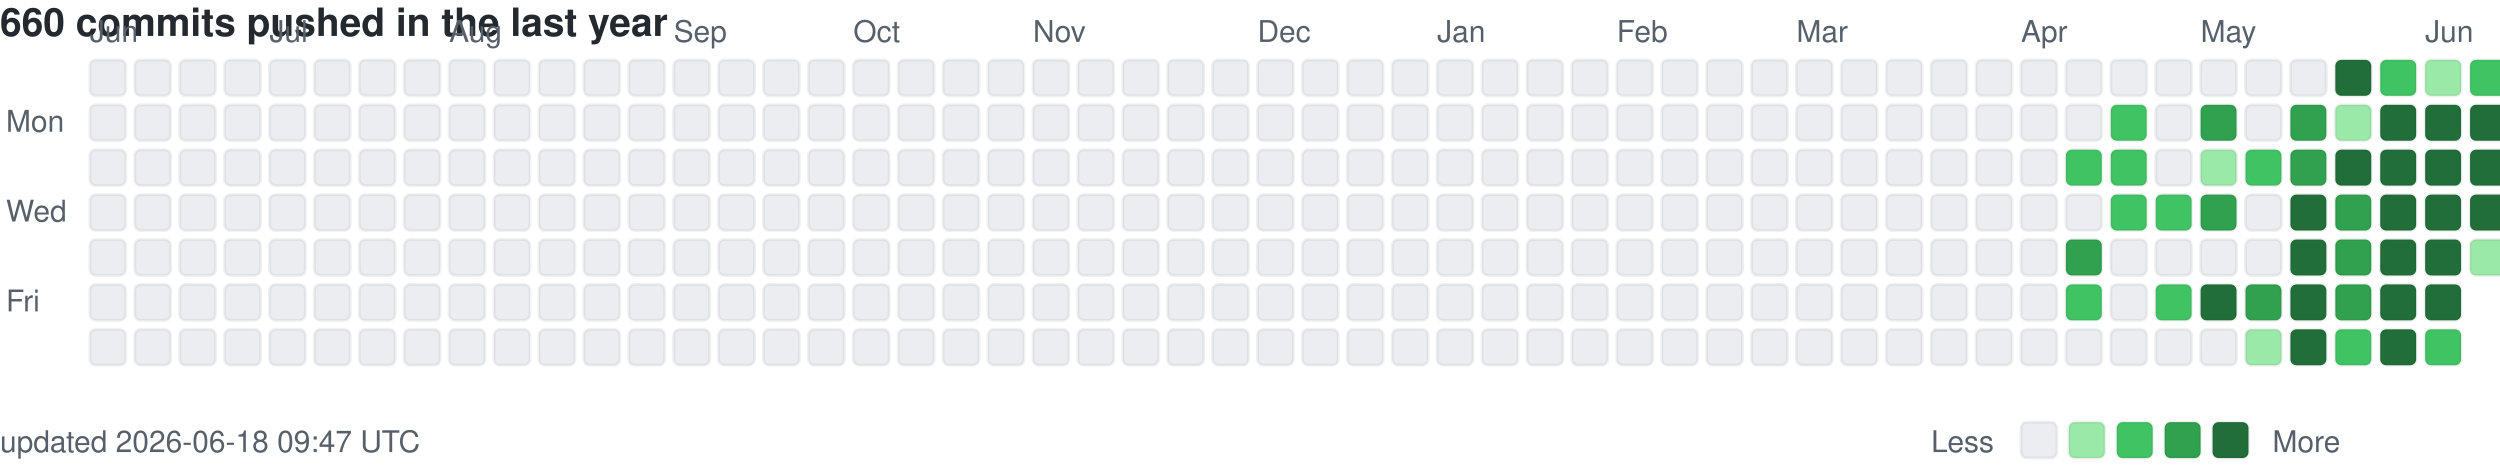
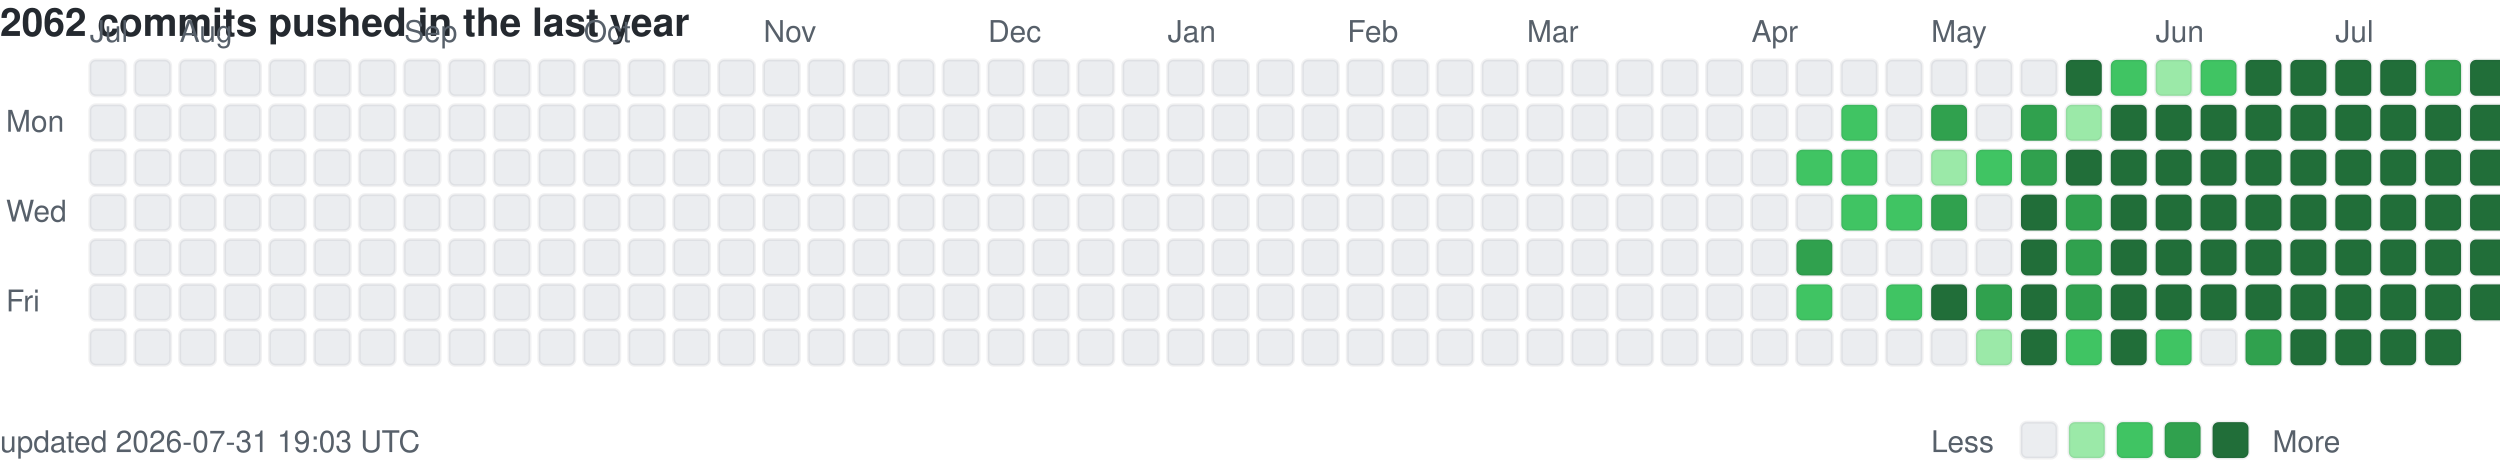
<svg xmlns="http://www.w3.org/2000/svg" width="835" height="155" viewBox="0 0 835 155" role="img" aria-label="Organisation push activity heatmap">
  <style>
    text.lbl { fill:#57606a; font:10px -apple-system,Segoe UI,Helvetica,Arial,sans-serif; }
    text.title { fill:#24292f; font:600 13px -apple-system,Segoe UI,Helvetica,Arial,sans-serif; }
    rect { stroke:rgba(27,31,35,0.06); stroke-width:1px; }
    .lvl-0 { fill:#ebedf0; } .lvl-1 { fill:#9be9a8; } .lvl-2 { fill:#40c463; }
    .lvl-3 { fill:#30a14e; } .lvl-4 { fill:#216e39; }
  </style>
-   <text x="0" y="12" class="title">660 commits pushed in the last year</text>
-   <text x="30" y="14" class="lbl">Jun</text>
-   <text x="90" y="14" class="lbl">Jul</text>
-   <text x="150" y="14" class="lbl">Aug</text>
-   <text x="225" y="14" class="lbl">Sep</text>
-   <text x="285" y="14" class="lbl">Oct</text>
-   <text x="345" y="14" class="lbl">Nov</text>
-   <text x="420" y="14" class="lbl">Dec</text>
-   <text x="480" y="14" class="lbl">Jan</text>
-   <text x="540" y="14" class="lbl">Feb</text>
-   <text x="600" y="14" class="lbl">Mar</text>
-   <text x="675" y="14" class="lbl">Apr</text>
-   <text x="735" y="14" class="lbl">May</text>
-   <text x="810" y="14" class="lbl">Jun</text>
+   <text x="0" y="12" class="title">2062 commits pushed in the last year</text>
+   <text x="30" y="14" class="lbl">Jul</text>
+   <text x="60" y="14" class="lbl">Aug</text>
+   <text x="135" y="14" class="lbl">Sep</text>
+   <text x="195" y="14" class="lbl">Oct</text>
+   <text x="255" y="14" class="lbl">Nov</text>
+   <text x="330" y="14" class="lbl">Dec</text>
+   <text x="390" y="14" class="lbl">Jan</text>
+   <text x="450" y="14" class="lbl">Feb</text>
+   <text x="510" y="14" class="lbl">Mar</text>
+   <text x="585" y="14" class="lbl">Apr</text>
+   <text x="645" y="14" class="lbl">May</text>
+   <text x="720" y="14" class="lbl">Jun</text>
+   <text x="780" y="14" class="lbl">Jul</text>
  <text x="2" y="44" class="lbl">Mon</text>
  <text x="2" y="74" class="lbl">Wed</text>
  <text x="2" y="104" class="lbl">Fri</text>
  <rect class="lvl-0" x="30" y="20" width="12" height="12" rx="2" />
  <rect class="lvl-0" x="30" y="35" width="12" height="12" rx="2" />
  <rect class="lvl-0" x="30" y="50" width="12" height="12" rx="2" />
  <rect class="lvl-0" x="30" y="65" width="12" height="12" rx="2" />
  <rect class="lvl-0" x="30" y="80" width="12" height="12" rx="2" />
  <rect class="lvl-0" x="30" y="95" width="12" height="12" rx="2" />
  <rect class="lvl-0" x="30" y="110" width="12" height="12" rx="2" />
  <rect class="lvl-0" x="45" y="20" width="12" height="12" rx="2" />
  <rect class="lvl-0" x="45" y="35" width="12" height="12" rx="2" />
  <rect class="lvl-0" x="45" y="50" width="12" height="12" rx="2" />
  <rect class="lvl-0" x="45" y="65" width="12" height="12" rx="2" />
  <rect class="lvl-0" x="45" y="80" width="12" height="12" rx="2" />
  <rect class="lvl-0" x="45" y="95" width="12" height="12" rx="2" />
  <rect class="lvl-0" x="45" y="110" width="12" height="12" rx="2" />
  <rect class="lvl-0" x="60" y="20" width="12" height="12" rx="2" />
  <rect class="lvl-0" x="60" y="35" width="12" height="12" rx="2" />
  <rect class="lvl-0" x="60" y="50" width="12" height="12" rx="2" />
  <rect class="lvl-0" x="60" y="65" width="12" height="12" rx="2" />
  <rect class="lvl-0" x="60" y="80" width="12" height="12" rx="2" />
  <rect class="lvl-0" x="60" y="95" width="12" height="12" rx="2" />
  <rect class="lvl-0" x="60" y="110" width="12" height="12" rx="2" />
  <rect class="lvl-0" x="75" y="20" width="12" height="12" rx="2" />
  <rect class="lvl-0" x="75" y="35" width="12" height="12" rx="2" />
  <rect class="lvl-0" x="75" y="50" width="12" height="12" rx="2" />
  <rect class="lvl-0" x="75" y="65" width="12" height="12" rx="2" />
  <rect class="lvl-0" x="75" y="80" width="12" height="12" rx="2" />
  <rect class="lvl-0" x="75" y="95" width="12" height="12" rx="2" />
  <rect class="lvl-0" x="75" y="110" width="12" height="12" rx="2" />
  <rect class="lvl-0" x="90" y="20" width="12" height="12" rx="2" />
  <rect class="lvl-0" x="90" y="35" width="12" height="12" rx="2" />
  <rect class="lvl-0" x="90" y="50" width="12" height="12" rx="2" />
  <rect class="lvl-0" x="90" y="65" width="12" height="12" rx="2" />
  <rect class="lvl-0" x="90" y="80" width="12" height="12" rx="2" />
  <rect class="lvl-0" x="90" y="95" width="12" height="12" rx="2" />
  <rect class="lvl-0" x="90" y="110" width="12" height="12" rx="2" />
  <rect class="lvl-0" x="105" y="20" width="12" height="12" rx="2" />
  <rect class="lvl-0" x="105" y="35" width="12" height="12" rx="2" />
  <rect class="lvl-0" x="105" y="50" width="12" height="12" rx="2" />
  <rect class="lvl-0" x="105" y="65" width="12" height="12" rx="2" />
  <rect class="lvl-0" x="105" y="80" width="12" height="12" rx="2" />
  <rect class="lvl-0" x="105" y="95" width="12" height="12" rx="2" />
  <rect class="lvl-0" x="105" y="110" width="12" height="12" rx="2" />
  <rect class="lvl-0" x="120" y="20" width="12" height="12" rx="2" />
  <rect class="lvl-0" x="120" y="35" width="12" height="12" rx="2" />
  <rect class="lvl-0" x="120" y="50" width="12" height="12" rx="2" />
  <rect class="lvl-0" x="120" y="65" width="12" height="12" rx="2" />
  <rect class="lvl-0" x="120" y="80" width="12" height="12" rx="2" />
  <rect class="lvl-0" x="120" y="95" width="12" height="12" rx="2" />
  <rect class="lvl-0" x="120" y="110" width="12" height="12" rx="2" />
  <rect class="lvl-0" x="135" y="20" width="12" height="12" rx="2" />
  <rect class="lvl-0" x="135" y="35" width="12" height="12" rx="2" />
  <rect class="lvl-0" x="135" y="50" width="12" height="12" rx="2" />
  <rect class="lvl-0" x="135" y="65" width="12" height="12" rx="2" />
  <rect class="lvl-0" x="135" y="80" width="12" height="12" rx="2" />
  <rect class="lvl-0" x="135" y="95" width="12" height="12" rx="2" />
  <rect class="lvl-0" x="135" y="110" width="12" height="12" rx="2" />
  <rect class="lvl-0" x="150" y="20" width="12" height="12" rx="2" />
  <rect class="lvl-0" x="150" y="35" width="12" height="12" rx="2" />
  <rect class="lvl-0" x="150" y="50" width="12" height="12" rx="2" />
  <rect class="lvl-0" x="150" y="65" width="12" height="12" rx="2" />
  <rect class="lvl-0" x="150" y="80" width="12" height="12" rx="2" />
  <rect class="lvl-0" x="150" y="95" width="12" height="12" rx="2" />
  <rect class="lvl-0" x="150" y="110" width="12" height="12" rx="2" />
  <rect class="lvl-0" x="165" y="20" width="12" height="12" rx="2" />
  <rect class="lvl-0" x="165" y="35" width="12" height="12" rx="2" />
  <rect class="lvl-0" x="165" y="50" width="12" height="12" rx="2" />
  <rect class="lvl-0" x="165" y="65" width="12" height="12" rx="2" />
  <rect class="lvl-0" x="165" y="80" width="12" height="12" rx="2" />
  <rect class="lvl-0" x="165" y="95" width="12" height="12" rx="2" />
  <rect class="lvl-0" x="165" y="110" width="12" height="12" rx="2" />
  <rect class="lvl-0" x="180" y="20" width="12" height="12" rx="2" />
  <rect class="lvl-0" x="180" y="35" width="12" height="12" rx="2" />
  <rect class="lvl-0" x="180" y="50" width="12" height="12" rx="2" />
  <rect class="lvl-0" x="180" y="65" width="12" height="12" rx="2" />
  <rect class="lvl-0" x="180" y="80" width="12" height="12" rx="2" />
  <rect class="lvl-0" x="180" y="95" width="12" height="12" rx="2" />
  <rect class="lvl-0" x="180" y="110" width="12" height="12" rx="2" />
  <rect class="lvl-0" x="195" y="20" width="12" height="12" rx="2" />
  <rect class="lvl-0" x="195" y="35" width="12" height="12" rx="2" />
  <rect class="lvl-0" x="195" y="50" width="12" height="12" rx="2" />
  <rect class="lvl-0" x="195" y="65" width="12" height="12" rx="2" />
  <rect class="lvl-0" x="195" y="80" width="12" height="12" rx="2" />
  <rect class="lvl-0" x="195" y="95" width="12" height="12" rx="2" />
  <rect class="lvl-0" x="195" y="110" width="12" height="12" rx="2" />
  <rect class="lvl-0" x="210" y="20" width="12" height="12" rx="2" />
  <rect class="lvl-0" x="210" y="35" width="12" height="12" rx="2" />
  <rect class="lvl-0" x="210" y="50" width="12" height="12" rx="2" />
  <rect class="lvl-0" x="210" y="65" width="12" height="12" rx="2" />
  <rect class="lvl-0" x="210" y="80" width="12" height="12" rx="2" />
  <rect class="lvl-0" x="210" y="95" width="12" height="12" rx="2" />
  <rect class="lvl-0" x="210" y="110" width="12" height="12" rx="2" />
  <rect class="lvl-0" x="225" y="20" width="12" height="12" rx="2" />
  <rect class="lvl-0" x="225" y="35" width="12" height="12" rx="2" />
  <rect class="lvl-0" x="225" y="50" width="12" height="12" rx="2" />
  <rect class="lvl-0" x="225" y="65" width="12" height="12" rx="2" />
  <rect class="lvl-0" x="225" y="80" width="12" height="12" rx="2" />
  <rect class="lvl-0" x="225" y="95" width="12" height="12" rx="2" />
  <rect class="lvl-0" x="225" y="110" width="12" height="12" rx="2" />
  <rect class="lvl-0" x="240" y="20" width="12" height="12" rx="2" />
  <rect class="lvl-0" x="240" y="35" width="12" height="12" rx="2" />
  <rect class="lvl-0" x="240" y="50" width="12" height="12" rx="2" />
  <rect class="lvl-0" x="240" y="65" width="12" height="12" rx="2" />
  <rect class="lvl-0" x="240" y="80" width="12" height="12" rx="2" />
  <rect class="lvl-0" x="240" y="95" width="12" height="12" rx="2" />
  <rect class="lvl-0" x="240" y="110" width="12" height="12" rx="2" />
  <rect class="lvl-0" x="255" y="20" width="12" height="12" rx="2" />
  <rect class="lvl-0" x="255" y="35" width="12" height="12" rx="2" />
  <rect class="lvl-0" x="255" y="50" width="12" height="12" rx="2" />
  <rect class="lvl-0" x="255" y="65" width="12" height="12" rx="2" />
  <rect class="lvl-0" x="255" y="80" width="12" height="12" rx="2" />
  <rect class="lvl-0" x="255" y="95" width="12" height="12" rx="2" />
  <rect class="lvl-0" x="255" y="110" width="12" height="12" rx="2" />
  <rect class="lvl-0" x="270" y="20" width="12" height="12" rx="2" />
  <rect class="lvl-0" x="270" y="35" width="12" height="12" rx="2" />
  <rect class="lvl-0" x="270" y="50" width="12" height="12" rx="2" />
  <rect class="lvl-0" x="270" y="65" width="12" height="12" rx="2" />
  <rect class="lvl-0" x="270" y="80" width="12" height="12" rx="2" />
  <rect class="lvl-0" x="270" y="95" width="12" height="12" rx="2" />
  <rect class="lvl-0" x="270" y="110" width="12" height="12" rx="2" />
  <rect class="lvl-0" x="285" y="20" width="12" height="12" rx="2" />
  <rect class="lvl-0" x="285" y="35" width="12" height="12" rx="2" />
  <rect class="lvl-0" x="285" y="50" width="12" height="12" rx="2" />
  <rect class="lvl-0" x="285" y="65" width="12" height="12" rx="2" />
  <rect class="lvl-0" x="285" y="80" width="12" height="12" rx="2" />
  <rect class="lvl-0" x="285" y="95" width="12" height="12" rx="2" />
  <rect class="lvl-0" x="285" y="110" width="12" height="12" rx="2" />
  <rect class="lvl-0" x="300" y="20" width="12" height="12" rx="2" />
  <rect class="lvl-0" x="300" y="35" width="12" height="12" rx="2" />
  <rect class="lvl-0" x="300" y="50" width="12" height="12" rx="2" />
  <rect class="lvl-0" x="300" y="65" width="12" height="12" rx="2" />
  <rect class="lvl-0" x="300" y="80" width="12" height="12" rx="2" />
  <rect class="lvl-0" x="300" y="95" width="12" height="12" rx="2" />
  <rect class="lvl-0" x="300" y="110" width="12" height="12" rx="2" />
  <rect class="lvl-0" x="315" y="20" width="12" height="12" rx="2" />
  <rect class="lvl-0" x="315" y="35" width="12" height="12" rx="2" />
  <rect class="lvl-0" x="315" y="50" width="12" height="12" rx="2" />
  <rect class="lvl-0" x="315" y="65" width="12" height="12" rx="2" />
  <rect class="lvl-0" x="315" y="80" width="12" height="12" rx="2" />
  <rect class="lvl-0" x="315" y="95" width="12" height="12" rx="2" />
  <rect class="lvl-0" x="315" y="110" width="12" height="12" rx="2" />
  <rect class="lvl-0" x="330" y="20" width="12" height="12" rx="2" />
  <rect class="lvl-0" x="330" y="35" width="12" height="12" rx="2" />
  <rect class="lvl-0" x="330" y="50" width="12" height="12" rx="2" />
  <rect class="lvl-0" x="330" y="65" width="12" height="12" rx="2" />
  <rect class="lvl-0" x="330" y="80" width="12" height="12" rx="2" />
  <rect class="lvl-0" x="330" y="95" width="12" height="12" rx="2" />
  <rect class="lvl-0" x="330" y="110" width="12" height="12" rx="2" />
  <rect class="lvl-0" x="345" y="20" width="12" height="12" rx="2" />
  <rect class="lvl-0" x="345" y="35" width="12" height="12" rx="2" />
  <rect class="lvl-0" x="345" y="50" width="12" height="12" rx="2" />
  <rect class="lvl-0" x="345" y="65" width="12" height="12" rx="2" />
  <rect class="lvl-0" x="345" y="80" width="12" height="12" rx="2" />
  <rect class="lvl-0" x="345" y="95" width="12" height="12" rx="2" />
  <rect class="lvl-0" x="345" y="110" width="12" height="12" rx="2" />
  <rect class="lvl-0" x="360" y="20" width="12" height="12" rx="2" />
  <rect class="lvl-0" x="360" y="35" width="12" height="12" rx="2" />
  <rect class="lvl-0" x="360" y="50" width="12" height="12" rx="2" />
  <rect class="lvl-0" x="360" y="65" width="12" height="12" rx="2" />
  <rect class="lvl-0" x="360" y="80" width="12" height="12" rx="2" />
  <rect class="lvl-0" x="360" y="95" width="12" height="12" rx="2" />
  <rect class="lvl-0" x="360" y="110" width="12" height="12" rx="2" />
  <rect class="lvl-0" x="375" y="20" width="12" height="12" rx="2" />
  <rect class="lvl-0" x="375" y="35" width="12" height="12" rx="2" />
  <rect class="lvl-0" x="375" y="50" width="12" height="12" rx="2" />
  <rect class="lvl-0" x="375" y="65" width="12" height="12" rx="2" />
  <rect class="lvl-0" x="375" y="80" width="12" height="12" rx="2" />
  <rect class="lvl-0" x="375" y="95" width="12" height="12" rx="2" />
  <rect class="lvl-0" x="375" y="110" width="12" height="12" rx="2" />
  <rect class="lvl-0" x="390" y="20" width="12" height="12" rx="2" />
  <rect class="lvl-0" x="390" y="35" width="12" height="12" rx="2" />
  <rect class="lvl-0" x="390" y="50" width="12" height="12" rx="2" />
  <rect class="lvl-0" x="390" y="65" width="12" height="12" rx="2" />
  <rect class="lvl-0" x="390" y="80" width="12" height="12" rx="2" />
  <rect class="lvl-0" x="390" y="95" width="12" height="12" rx="2" />
  <rect class="lvl-0" x="390" y="110" width="12" height="12" rx="2" />
  <rect class="lvl-0" x="405" y="20" width="12" height="12" rx="2" />
  <rect class="lvl-0" x="405" y="35" width="12" height="12" rx="2" />
  <rect class="lvl-0" x="405" y="50" width="12" height="12" rx="2" />
  <rect class="lvl-0" x="405" y="65" width="12" height="12" rx="2" />
  <rect class="lvl-0" x="405" y="80" width="12" height="12" rx="2" />
  <rect class="lvl-0" x="405" y="95" width="12" height="12" rx="2" />
  <rect class="lvl-0" x="405" y="110" width="12" height="12" rx="2" />
  <rect class="lvl-0" x="420" y="20" width="12" height="12" rx="2" />
  <rect class="lvl-0" x="420" y="35" width="12" height="12" rx="2" />
  <rect class="lvl-0" x="420" y="50" width="12" height="12" rx="2" />
  <rect class="lvl-0" x="420" y="65" width="12" height="12" rx="2" />
  <rect class="lvl-0" x="420" y="80" width="12" height="12" rx="2" />
  <rect class="lvl-0" x="420" y="95" width="12" height="12" rx="2" />
  <rect class="lvl-0" x="420" y="110" width="12" height="12" rx="2" />
  <rect class="lvl-0" x="435" y="20" width="12" height="12" rx="2" />
  <rect class="lvl-0" x="435" y="35" width="12" height="12" rx="2" />
  <rect class="lvl-0" x="435" y="50" width="12" height="12" rx="2" />
  <rect class="lvl-0" x="435" y="65" width="12" height="12" rx="2" />
  <rect class="lvl-0" x="435" y="80" width="12" height="12" rx="2" />
  <rect class="lvl-0" x="435" y="95" width="12" height="12" rx="2" />
  <rect class="lvl-0" x="435" y="110" width="12" height="12" rx="2" />
  <rect class="lvl-0" x="450" y="20" width="12" height="12" rx="2" />
  <rect class="lvl-0" x="450" y="35" width="12" height="12" rx="2" />
  <rect class="lvl-0" x="450" y="50" width="12" height="12" rx="2" />
  <rect class="lvl-0" x="450" y="65" width="12" height="12" rx="2" />
  <rect class="lvl-0" x="450" y="80" width="12" height="12" rx="2" />
  <rect class="lvl-0" x="450" y="95" width="12" height="12" rx="2" />
  <rect class="lvl-0" x="450" y="110" width="12" height="12" rx="2" />
  <rect class="lvl-0" x="465" y="20" width="12" height="12" rx="2" />
  <rect class="lvl-0" x="465" y="35" width="12" height="12" rx="2" />
  <rect class="lvl-0" x="465" y="50" width="12" height="12" rx="2" />
  <rect class="lvl-0" x="465" y="65" width="12" height="12" rx="2" />
  <rect class="lvl-0" x="465" y="80" width="12" height="12" rx="2" />
  <rect class="lvl-0" x="465" y="95" width="12" height="12" rx="2" />
  <rect class="lvl-0" x="465" y="110" width="12" height="12" rx="2" />
  <rect class="lvl-0" x="480" y="20" width="12" height="12" rx="2" />
  <rect class="lvl-0" x="480" y="35" width="12" height="12" rx="2" />
  <rect class="lvl-0" x="480" y="50" width="12" height="12" rx="2" />
  <rect class="lvl-0" x="480" y="65" width="12" height="12" rx="2" />
  <rect class="lvl-0" x="480" y="80" width="12" height="12" rx="2" />
  <rect class="lvl-0" x="480" y="95" width="12" height="12" rx="2" />
  <rect class="lvl-0" x="480" y="110" width="12" height="12" rx="2" />
  <rect class="lvl-0" x="495" y="20" width="12" height="12" rx="2" />
  <rect class="lvl-0" x="495" y="35" width="12" height="12" rx="2" />
  <rect class="lvl-0" x="495" y="50" width="12" height="12" rx="2" />
  <rect class="lvl-0" x="495" y="65" width="12" height="12" rx="2" />
  <rect class="lvl-0" x="495" y="80" width="12" height="12" rx="2" />
  <rect class="lvl-0" x="495" y="95" width="12" height="12" rx="2" />
  <rect class="lvl-0" x="495" y="110" width="12" height="12" rx="2" />
  <rect class="lvl-0" x="510" y="20" width="12" height="12" rx="2" />
  <rect class="lvl-0" x="510" y="35" width="12" height="12" rx="2" />
  <rect class="lvl-0" x="510" y="50" width="12" height="12" rx="2" />
  <rect class="lvl-0" x="510" y="65" width="12" height="12" rx="2" />
  <rect class="lvl-0" x="510" y="80" width="12" height="12" rx="2" />
  <rect class="lvl-0" x="510" y="95" width="12" height="12" rx="2" />
  <rect class="lvl-0" x="510" y="110" width="12" height="12" rx="2" />
  <rect class="lvl-0" x="525" y="20" width="12" height="12" rx="2" />
  <rect class="lvl-0" x="525" y="35" width="12" height="12" rx="2" />
  <rect class="lvl-0" x="525" y="50" width="12" height="12" rx="2" />
  <rect class="lvl-0" x="525" y="65" width="12" height="12" rx="2" />
  <rect class="lvl-0" x="525" y="80" width="12" height="12" rx="2" />
  <rect class="lvl-0" x="525" y="95" width="12" height="12" rx="2" />
  <rect class="lvl-0" x="525" y="110" width="12" height="12" rx="2" />
  <rect class="lvl-0" x="540" y="20" width="12" height="12" rx="2" />
  <rect class="lvl-0" x="540" y="35" width="12" height="12" rx="2" />
  <rect class="lvl-0" x="540" y="50" width="12" height="12" rx="2" />
  <rect class="lvl-0" x="540" y="65" width="12" height="12" rx="2" />
  <rect class="lvl-0" x="540" y="80" width="12" height="12" rx="2" />
  <rect class="lvl-0" x="540" y="95" width="12" height="12" rx="2" />
  <rect class="lvl-0" x="540" y="110" width="12" height="12" rx="2" />
  <rect class="lvl-0" x="555" y="20" width="12" height="12" rx="2" />
  <rect class="lvl-0" x="555" y="35" width="12" height="12" rx="2" />
  <rect class="lvl-0" x="555" y="50" width="12" height="12" rx="2" />
  <rect class="lvl-0" x="555" y="65" width="12" height="12" rx="2" />
  <rect class="lvl-0" x="555" y="80" width="12" height="12" rx="2" />
  <rect class="lvl-0" x="555" y="95" width="12" height="12" rx="2" />
  <rect class="lvl-0" x="555" y="110" width="12" height="12" rx="2" />
  <rect class="lvl-0" x="570" y="20" width="12" height="12" rx="2" />
  <rect class="lvl-0" x="570" y="35" width="12" height="12" rx="2" />
  <rect class="lvl-0" x="570" y="50" width="12" height="12" rx="2" />
  <rect class="lvl-0" x="570" y="65" width="12" height="12" rx="2" />
  <rect class="lvl-0" x="570" y="80" width="12" height="12" rx="2" />
  <rect class="lvl-0" x="570" y="95" width="12" height="12" rx="2" />
  <rect class="lvl-0" x="570" y="110" width="12" height="12" rx="2" />
  <rect class="lvl-0" x="585" y="20" width="12" height="12" rx="2" />
  <rect class="lvl-0" x="585" y="35" width="12" height="12" rx="2" />
  <rect class="lvl-0" x="585" y="50" width="12" height="12" rx="2" />
  <rect class="lvl-0" x="585" y="65" width="12" height="12" rx="2" />
  <rect class="lvl-0" x="585" y="80" width="12" height="12" rx="2" />
  <rect class="lvl-0" x="585" y="95" width="12" height="12" rx="2" />
  <rect class="lvl-0" x="585" y="110" width="12" height="12" rx="2" />
  <rect class="lvl-0" x="600" y="20" width="12" height="12" rx="2" />
  <rect class="lvl-0" x="600" y="35" width="12" height="12" rx="2" />
-   <rect class="lvl-0" x="600" y="50" width="12" height="12" rx="2" />
+   <rect class="lvl-2" x="600" y="50" width="12" height="12" rx="2" />
  <rect class="lvl-0" x="600" y="65" width="12" height="12" rx="2" />
-   <rect class="lvl-0" x="600" y="80" width="12" height="12" rx="2" />
-   <rect class="lvl-0" x="600" y="95" width="12" height="12" rx="2" />
+   <rect class="lvl-3" x="600" y="80" width="12" height="12" rx="2" />
+   <rect class="lvl-2" x="600" y="95" width="12" height="12" rx="2" />
  <rect class="lvl-0" x="600" y="110" width="12" height="12" rx="2" />
  <rect class="lvl-0" x="615" y="20" width="12" height="12" rx="2" />
-   <rect class="lvl-0" x="615" y="35" width="12" height="12" rx="2" />
-   <rect class="lvl-0" x="615" y="50" width="12" height="12" rx="2" />
-   <rect class="lvl-0" x="615" y="65" width="12" height="12" rx="2" />
+   <rect class="lvl-2" x="615" y="35" width="12" height="12" rx="2" />
+   <rect class="lvl-2" x="615" y="50" width="12" height="12" rx="2" />
+   <rect class="lvl-2" x="615" y="65" width="12" height="12" rx="2" />
  <rect class="lvl-0" x="615" y="80" width="12" height="12" rx="2" />
  <rect class="lvl-0" x="615" y="95" width="12" height="12" rx="2" />
  <rect class="lvl-0" x="615" y="110" width="12" height="12" rx="2" />
  <rect class="lvl-0" x="630" y="20" width="12" height="12" rx="2" />
  <rect class="lvl-0" x="630" y="35" width="12" height="12" rx="2" />
  <rect class="lvl-0" x="630" y="50" width="12" height="12" rx="2" />
-   <rect class="lvl-0" x="630" y="65" width="12" height="12" rx="2" />
+   <rect class="lvl-2" x="630" y="65" width="12" height="12" rx="2" />
  <rect class="lvl-0" x="630" y="80" width="12" height="12" rx="2" />
-   <rect class="lvl-0" x="630" y="95" width="12" height="12" rx="2" />
+   <rect class="lvl-2" x="630" y="95" width="12" height="12" rx="2" />
  <rect class="lvl-0" x="630" y="110" width="12" height="12" rx="2" />
  <rect class="lvl-0" x="645" y="20" width="12" height="12" rx="2" />
-   <rect class="lvl-0" x="645" y="35" width="12" height="12" rx="2" />
-   <rect class="lvl-0" x="645" y="50" width="12" height="12" rx="2" />
-   <rect class="lvl-0" x="645" y="65" width="12" height="12" rx="2" />
+   <rect class="lvl-3" x="645" y="35" width="12" height="12" rx="2" />
+   <rect class="lvl-1" x="645" y="50" width="12" height="12" rx="2" />
+   <rect class="lvl-3" x="645" y="65" width="12" height="12" rx="2" />
  <rect class="lvl-0" x="645" y="80" width="12" height="12" rx="2" />
-   <rect class="lvl-0" x="645" y="95" width="12" height="12" rx="2" />
+   <rect class="lvl-4" x="645" y="95" width="12" height="12" rx="2" />
  <rect class="lvl-0" x="645" y="110" width="12" height="12" rx="2" />
  <rect class="lvl-0" x="660" y="20" width="12" height="12" rx="2" />
  <rect class="lvl-0" x="660" y="35" width="12" height="12" rx="2" />
-   <rect class="lvl-0" x="660" y="50" width="12" height="12" rx="2" />
+   <rect class="lvl-2" x="660" y="50" width="12" height="12" rx="2" />
  <rect class="lvl-0" x="660" y="65" width="12" height="12" rx="2" />
  <rect class="lvl-0" x="660" y="80" width="12" height="12" rx="2" />
-   <rect class="lvl-0" x="660" y="95" width="12" height="12" rx="2" />
-   <rect class="lvl-0" x="660" y="110" width="12" height="12" rx="2" />
+   <rect class="lvl-3" x="660" y="95" width="12" height="12" rx="2" />
+   <rect class="lvl-1" x="660" y="110" width="12" height="12" rx="2" />
  <rect class="lvl-0" x="675" y="20" width="12" height="12" rx="2" />
-   <rect class="lvl-0" x="675" y="35" width="12" height="12" rx="2" />
-   <rect class="lvl-0" x="675" y="50" width="12" height="12" rx="2" />
-   <rect class="lvl-0" x="675" y="65" width="12" height="12" rx="2" />
-   <rect class="lvl-0" x="675" y="80" width="12" height="12" rx="2" />
-   <rect class="lvl-0" x="675" y="95" width="12" height="12" rx="2" />
-   <rect class="lvl-0" x="675" y="110" width="12" height="12" rx="2" />
-   <rect class="lvl-0" x="690" y="20" width="12" height="12" rx="2" />
-   <rect class="lvl-0" x="690" y="35" width="12" height="12" rx="2" />
-   <rect class="lvl-2" x="690" y="50" width="12" height="12" rx="2" />
-   <rect class="lvl-0" x="690" y="65" width="12" height="12" rx="2" />
+   <rect class="lvl-3" x="675" y="35" width="12" height="12" rx="2" />
+   <rect class="lvl-3" x="675" y="50" width="12" height="12" rx="2" />
+   <rect class="lvl-4" x="675" y="65" width="12" height="12" rx="2" />
+   <rect class="lvl-4" x="675" y="80" width="12" height="12" rx="2" />
+   <rect class="lvl-4" x="675" y="95" width="12" height="12" rx="2" />
+   <rect class="lvl-4" x="675" y="110" width="12" height="12" rx="2" />
+   <rect class="lvl-4" x="690" y="20" width="12" height="12" rx="2" />
+   <rect class="lvl-1" x="690" y="35" width="12" height="12" rx="2" />
+   <rect class="lvl-4" x="690" y="50" width="12" height="12" rx="2" />
+   <rect class="lvl-3" x="690" y="65" width="12" height="12" rx="2" />
  <rect class="lvl-3" x="690" y="80" width="12" height="12" rx="2" />
-   <rect class="lvl-2" x="690" y="95" width="12" height="12" rx="2" />
-   <rect class="lvl-0" x="690" y="110" width="12" height="12" rx="2" />
-   <rect class="lvl-0" x="705" y="20" width="12" height="12" rx="2" />
-   <rect class="lvl-2" x="705" y="35" width="12" height="12" rx="2" />
-   <rect class="lvl-2" x="705" y="50" width="12" height="12" rx="2" />
-   <rect class="lvl-2" x="705" y="65" width="12" height="12" rx="2" />
-   <rect class="lvl-0" x="705" y="80" width="12" height="12" rx="2" />
-   <rect class="lvl-0" x="705" y="95" width="12" height="12" rx="2" />
-   <rect class="lvl-0" x="705" y="110" width="12" height="12" rx="2" />
-   <rect class="lvl-0" x="720" y="20" width="12" height="12" rx="2" />
-   <rect class="lvl-0" x="720" y="35" width="12" height="12" rx="2" />
-   <rect class="lvl-0" x="720" y="50" width="12" height="12" rx="2" />
-   <rect class="lvl-2" x="720" y="65" width="12" height="12" rx="2" />
-   <rect class="lvl-0" x="720" y="80" width="12" height="12" rx="2" />
-   <rect class="lvl-2" x="720" y="95" width="12" height="12" rx="2" />
-   <rect class="lvl-0" x="720" y="110" width="12" height="12" rx="2" />
-   <rect class="lvl-0" x="735" y="20" width="12" height="12" rx="2" />
-   <rect class="lvl-3" x="735" y="35" width="12" height="12" rx="2" />
-   <rect class="lvl-1" x="735" y="50" width="12" height="12" rx="2" />
-   <rect class="lvl-3" x="735" y="65" width="12" height="12" rx="2" />
-   <rect class="lvl-0" x="735" y="80" width="12" height="12" rx="2" />
+   <rect class="lvl-3" x="690" y="95" width="12" height="12" rx="2" />
+   <rect class="lvl-2" x="690" y="110" width="12" height="12" rx="2" />
+   <rect class="lvl-2" x="705" y="20" width="12" height="12" rx="2" />
+   <rect class="lvl-4" x="705" y="35" width="12" height="12" rx="2" />
+   <rect class="lvl-4" x="705" y="50" width="12" height="12" rx="2" />
+   <rect class="lvl-4" x="705" y="65" width="12" height="12" rx="2" />
+   <rect class="lvl-4" x="705" y="80" width="12" height="12" rx="2" />
+   <rect class="lvl-4" x="705" y="95" width="12" height="12" rx="2" />
+   <rect class="lvl-4" x="705" y="110" width="12" height="12" rx="2" />
+   <rect class="lvl-1" x="720" y="20" width="12" height="12" rx="2" />
+   <rect class="lvl-4" x="720" y="35" width="12" height="12" rx="2" />
+   <rect class="lvl-4" x="720" y="50" width="12" height="12" rx="2" />
+   <rect class="lvl-4" x="720" y="65" width="12" height="12" rx="2" />
+   <rect class="lvl-4" x="720" y="80" width="12" height="12" rx="2" />
+   <rect class="lvl-4" x="720" y="95" width="12" height="12" rx="2" />
+   <rect class="lvl-2" x="720" y="110" width="12" height="12" rx="2" />
+   <rect class="lvl-2" x="735" y="20" width="12" height="12" rx="2" />
+   <rect class="lvl-4" x="735" y="35" width="12" height="12" rx="2" />
+   <rect class="lvl-4" x="735" y="50" width="12" height="12" rx="2" />
+   <rect class="lvl-4" x="735" y="65" width="12" height="12" rx="2" />
+   <rect class="lvl-4" x="735" y="80" width="12" height="12" rx="2" />
  <rect class="lvl-4" x="735" y="95" width="12" height="12" rx="2" />
  <rect class="lvl-0" x="735" y="110" width="12" height="12" rx="2" />
-   <rect class="lvl-0" x="750" y="20" width="12" height="12" rx="2" />
-   <rect class="lvl-0" x="750" y="35" width="12" height="12" rx="2" />
-   <rect class="lvl-2" x="750" y="50" width="12" height="12" rx="2" />
-   <rect class="lvl-0" x="750" y="65" width="12" height="12" rx="2" />
-   <rect class="lvl-0" x="750" y="80" width="12" height="12" rx="2" />
-   <rect class="lvl-3" x="750" y="95" width="12" height="12" rx="2" />
-   <rect class="lvl-1" x="750" y="110" width="12" height="12" rx="2" />
-   <rect class="lvl-0" x="765" y="20" width="12" height="12" rx="2" />
-   <rect class="lvl-3" x="765" y="35" width="12" height="12" rx="2" />
-   <rect class="lvl-3" x="765" y="50" width="12" height="12" rx="2" />
+   <rect class="lvl-4" x="750" y="20" width="12" height="12" rx="2" />
+   <rect class="lvl-4" x="750" y="35" width="12" height="12" rx="2" />
+   <rect class="lvl-4" x="750" y="50" width="12" height="12" rx="2" />
+   <rect class="lvl-4" x="750" y="65" width="12" height="12" rx="2" />
+   <rect class="lvl-4" x="750" y="80" width="12" height="12" rx="2" />
+   <rect class="lvl-4" x="750" y="95" width="12" height="12" rx="2" />
+   <rect class="lvl-3" x="750" y="110" width="12" height="12" rx="2" />
+   <rect class="lvl-4" x="765" y="20" width="12" height="12" rx="2" />
+   <rect class="lvl-4" x="765" y="35" width="12" height="12" rx="2" />
+   <rect class="lvl-4" x="765" y="50" width="12" height="12" rx="2" />
  <rect class="lvl-4" x="765" y="65" width="12" height="12" rx="2" />
  <rect class="lvl-4" x="765" y="80" width="12" height="12" rx="2" />
  <rect class="lvl-4" x="765" y="95" width="12" height="12" rx="2" />
  <rect class="lvl-4" x="765" y="110" width="12" height="12" rx="2" />
  <rect class="lvl-4" x="780" y="20" width="12" height="12" rx="2" />
-   <rect class="lvl-1" x="780" y="35" width="12" height="12" rx="2" />
+   <rect class="lvl-4" x="780" y="35" width="12" height="12" rx="2" />
  <rect class="lvl-4" x="780" y="50" width="12" height="12" rx="2" />
-   <rect class="lvl-3" x="780" y="65" width="12" height="12" rx="2" />
-   <rect class="lvl-3" x="780" y="80" width="12" height="12" rx="2" />
-   <rect class="lvl-3" x="780" y="95" width="12" height="12" rx="2" />
-   <rect class="lvl-2" x="780" y="110" width="12" height="12" rx="2" />
-   <rect class="lvl-2" x="795" y="20" width="12" height="12" rx="2" />
+   <rect class="lvl-4" x="780" y="65" width="12" height="12" rx="2" />
+   <rect class="lvl-4" x="780" y="80" width="12" height="12" rx="2" />
+   <rect class="lvl-4" x="780" y="95" width="12" height="12" rx="2" />
+   <rect class="lvl-4" x="780" y="110" width="12" height="12" rx="2" />
+   <rect class="lvl-4" x="795" y="20" width="12" height="12" rx="2" />
  <rect class="lvl-4" x="795" y="35" width="12" height="12" rx="2" />
  <rect class="lvl-4" x="795" y="50" width="12" height="12" rx="2" />
  <rect class="lvl-4" x="795" y="65" width="12" height="12" rx="2" />
  <rect class="lvl-4" x="795" y="80" width="12" height="12" rx="2" />
  <rect class="lvl-4" x="795" y="95" width="12" height="12" rx="2" />
  <rect class="lvl-4" x="795" y="110" width="12" height="12" rx="2" />
-   <rect class="lvl-1" x="810" y="20" width="12" height="12" rx="2" />
+   <rect class="lvl-3" x="810" y="20" width="12" height="12" rx="2" />
  <rect class="lvl-4" x="810" y="35" width="12" height="12" rx="2" />
  <rect class="lvl-4" x="810" y="50" width="12" height="12" rx="2" />
  <rect class="lvl-4" x="810" y="65" width="12" height="12" rx="2" />
  <rect class="lvl-4" x="810" y="80" width="12" height="12" rx="2" />
  <rect class="lvl-4" x="810" y="95" width="12" height="12" rx="2" />
-   <rect class="lvl-2" x="810" y="110" width="12" height="12" rx="2" />
-   <rect class="lvl-2" x="825" y="20" width="12" height="12" rx="2" />
+   <rect class="lvl-4" x="810" y="110" width="12" height="12" rx="2" />
+   <rect class="lvl-4" x="825" y="20" width="12" height="12" rx="2" />
  <rect class="lvl-4" x="825" y="35" width="12" height="12" rx="2" />
  <rect class="lvl-4" x="825" y="50" width="12" height="12" rx="2" />
  <rect class="lvl-4" x="825" y="65" width="12" height="12" rx="2" />
-   <rect class="lvl-1" x="825" y="80" width="12" height="12" rx="2" />
+   <rect class="lvl-4" x="825" y="80" width="12" height="12" rx="2" />
+   <rect class="lvl-4" x="825" y="95" width="12" height="12" rx="2" />
  <text x="645" y="151" class="lbl">Less</text>
  <rect class="lvl-0" x="675" y="141" width="12" height="12" rx="2" />
  <rect class="lvl-1" x="691" y="141" width="12" height="12" rx="2" />
  <rect class="lvl-2" x="707" y="141" width="12" height="12" rx="2" />
  <rect class="lvl-3" x="723" y="141" width="12" height="12" rx="2" />
  <rect class="lvl-4" x="739" y="141" width="12" height="12" rx="2" />
  <text x="759" y="151" class="lbl">More</text>
-   <text x="0" y="151" class="lbl">updated 2026-06-18 09:47 UTC</text>
+   <text x="0" y="151" class="lbl">updated 2026-07-31 19:03 UTC</text>
</svg>
